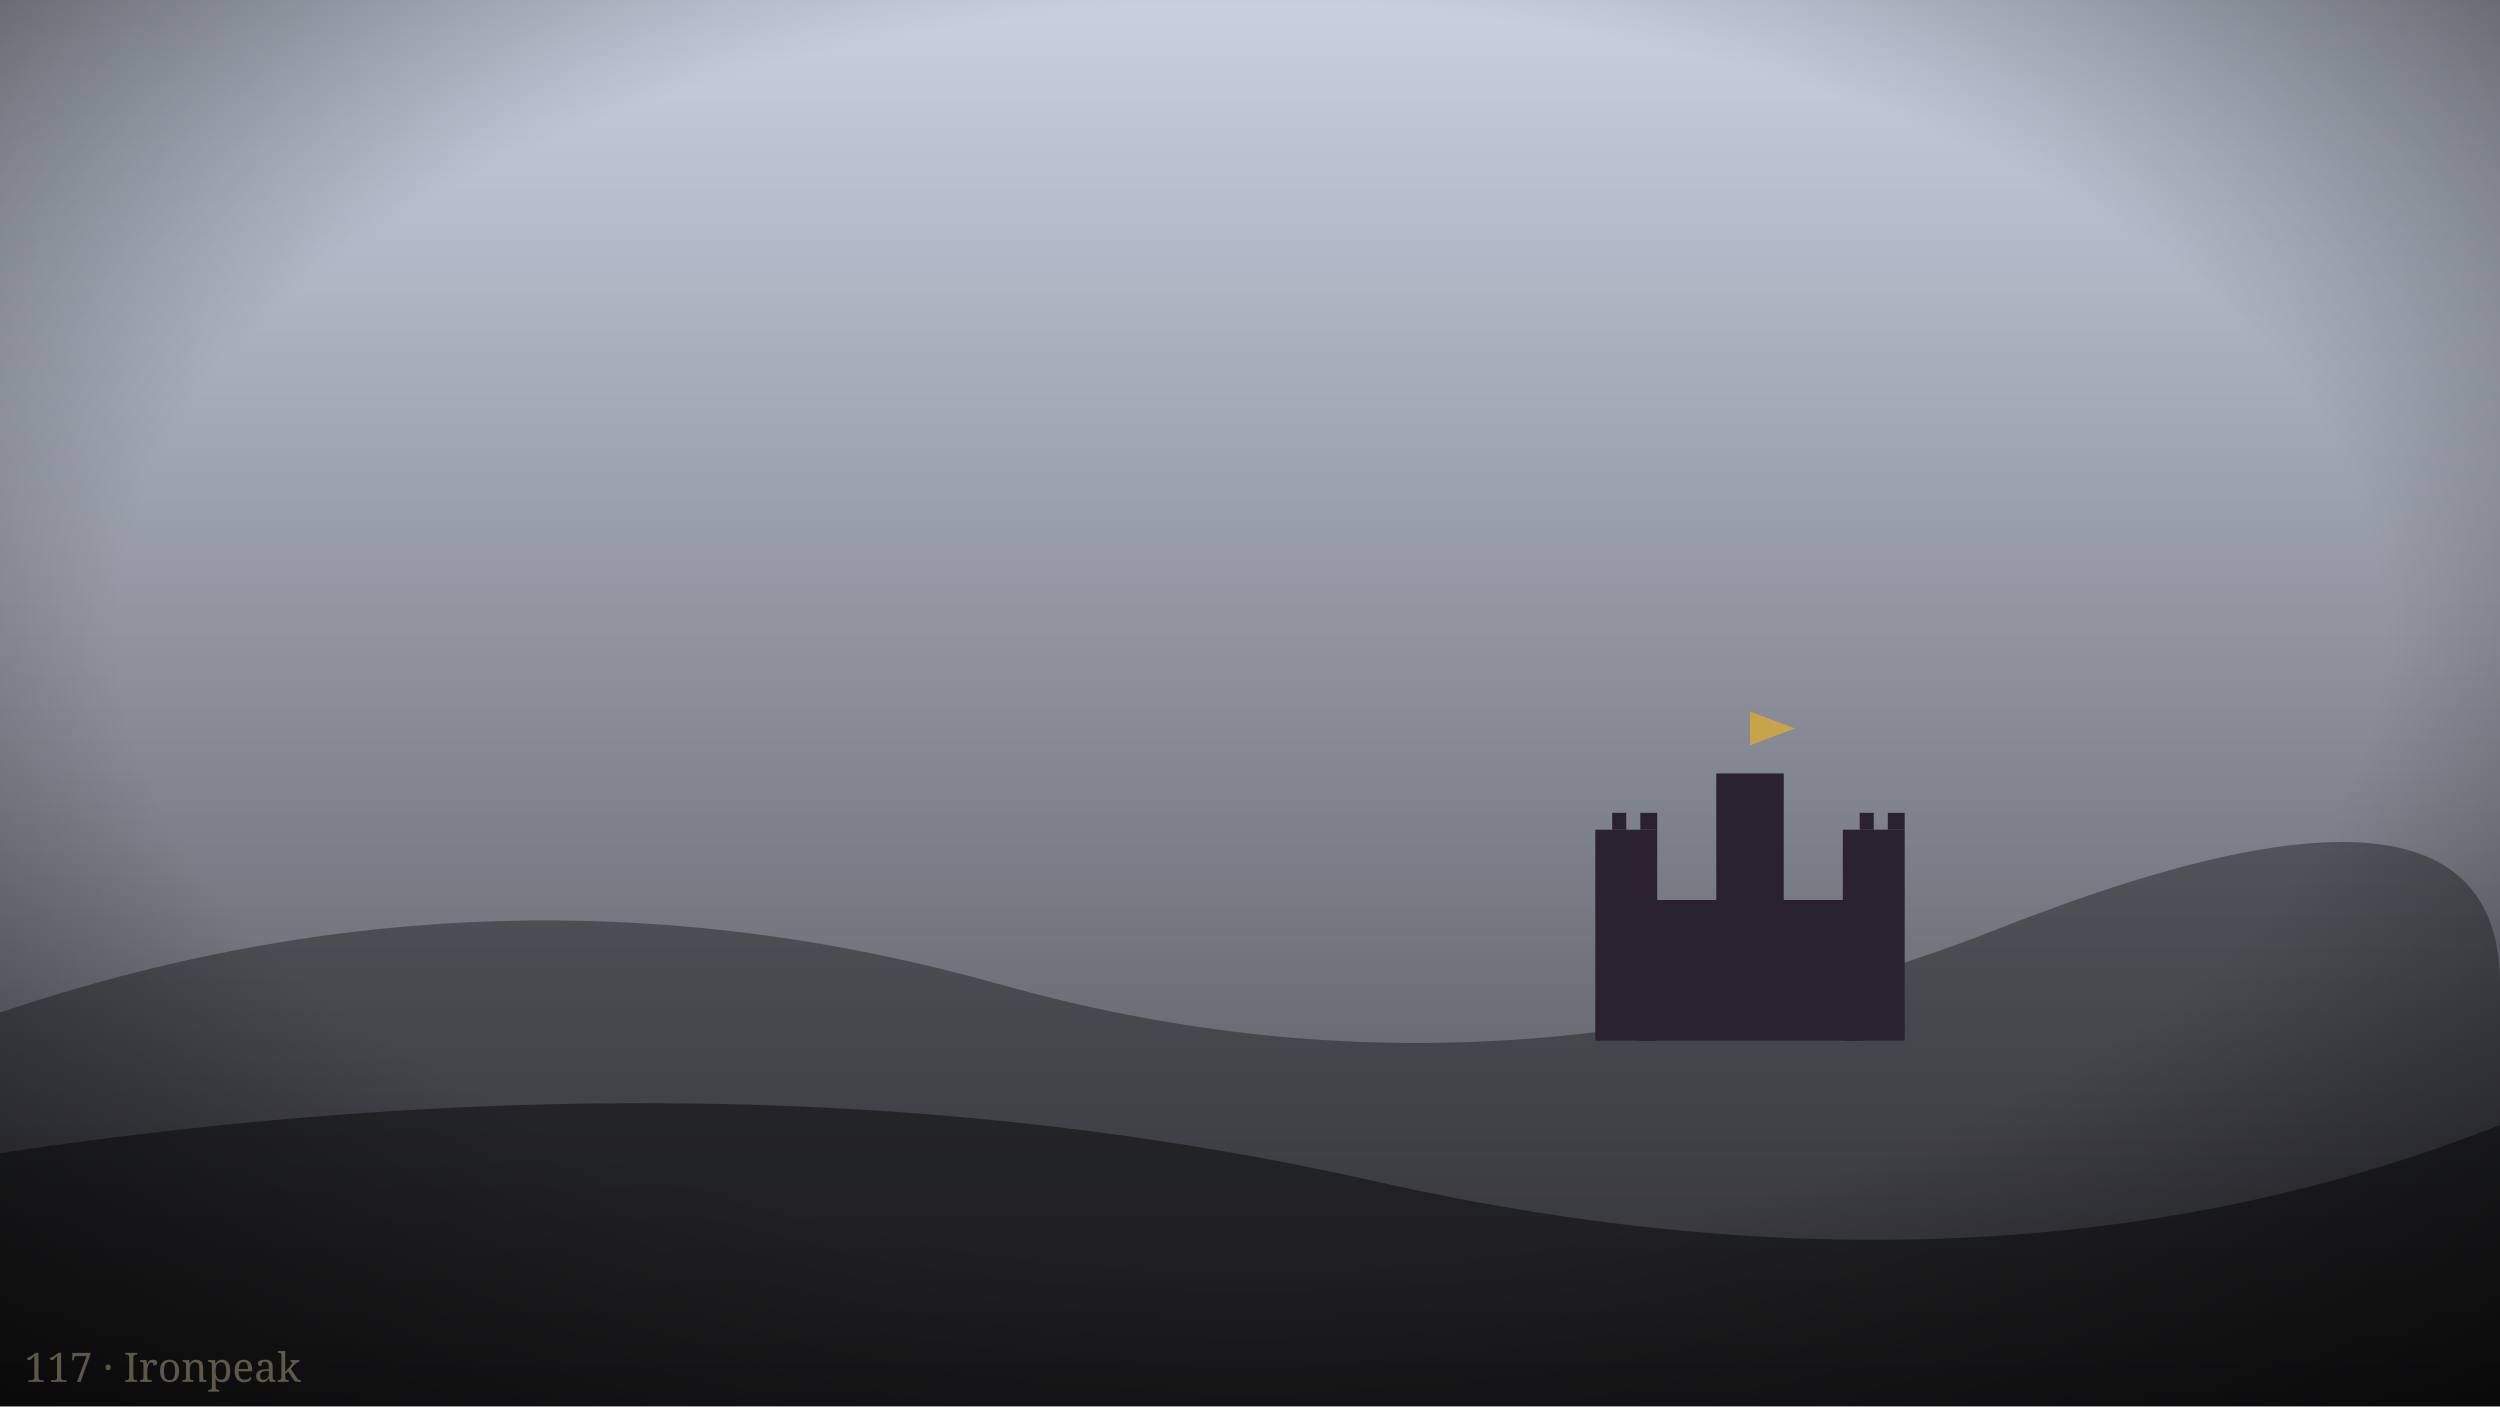
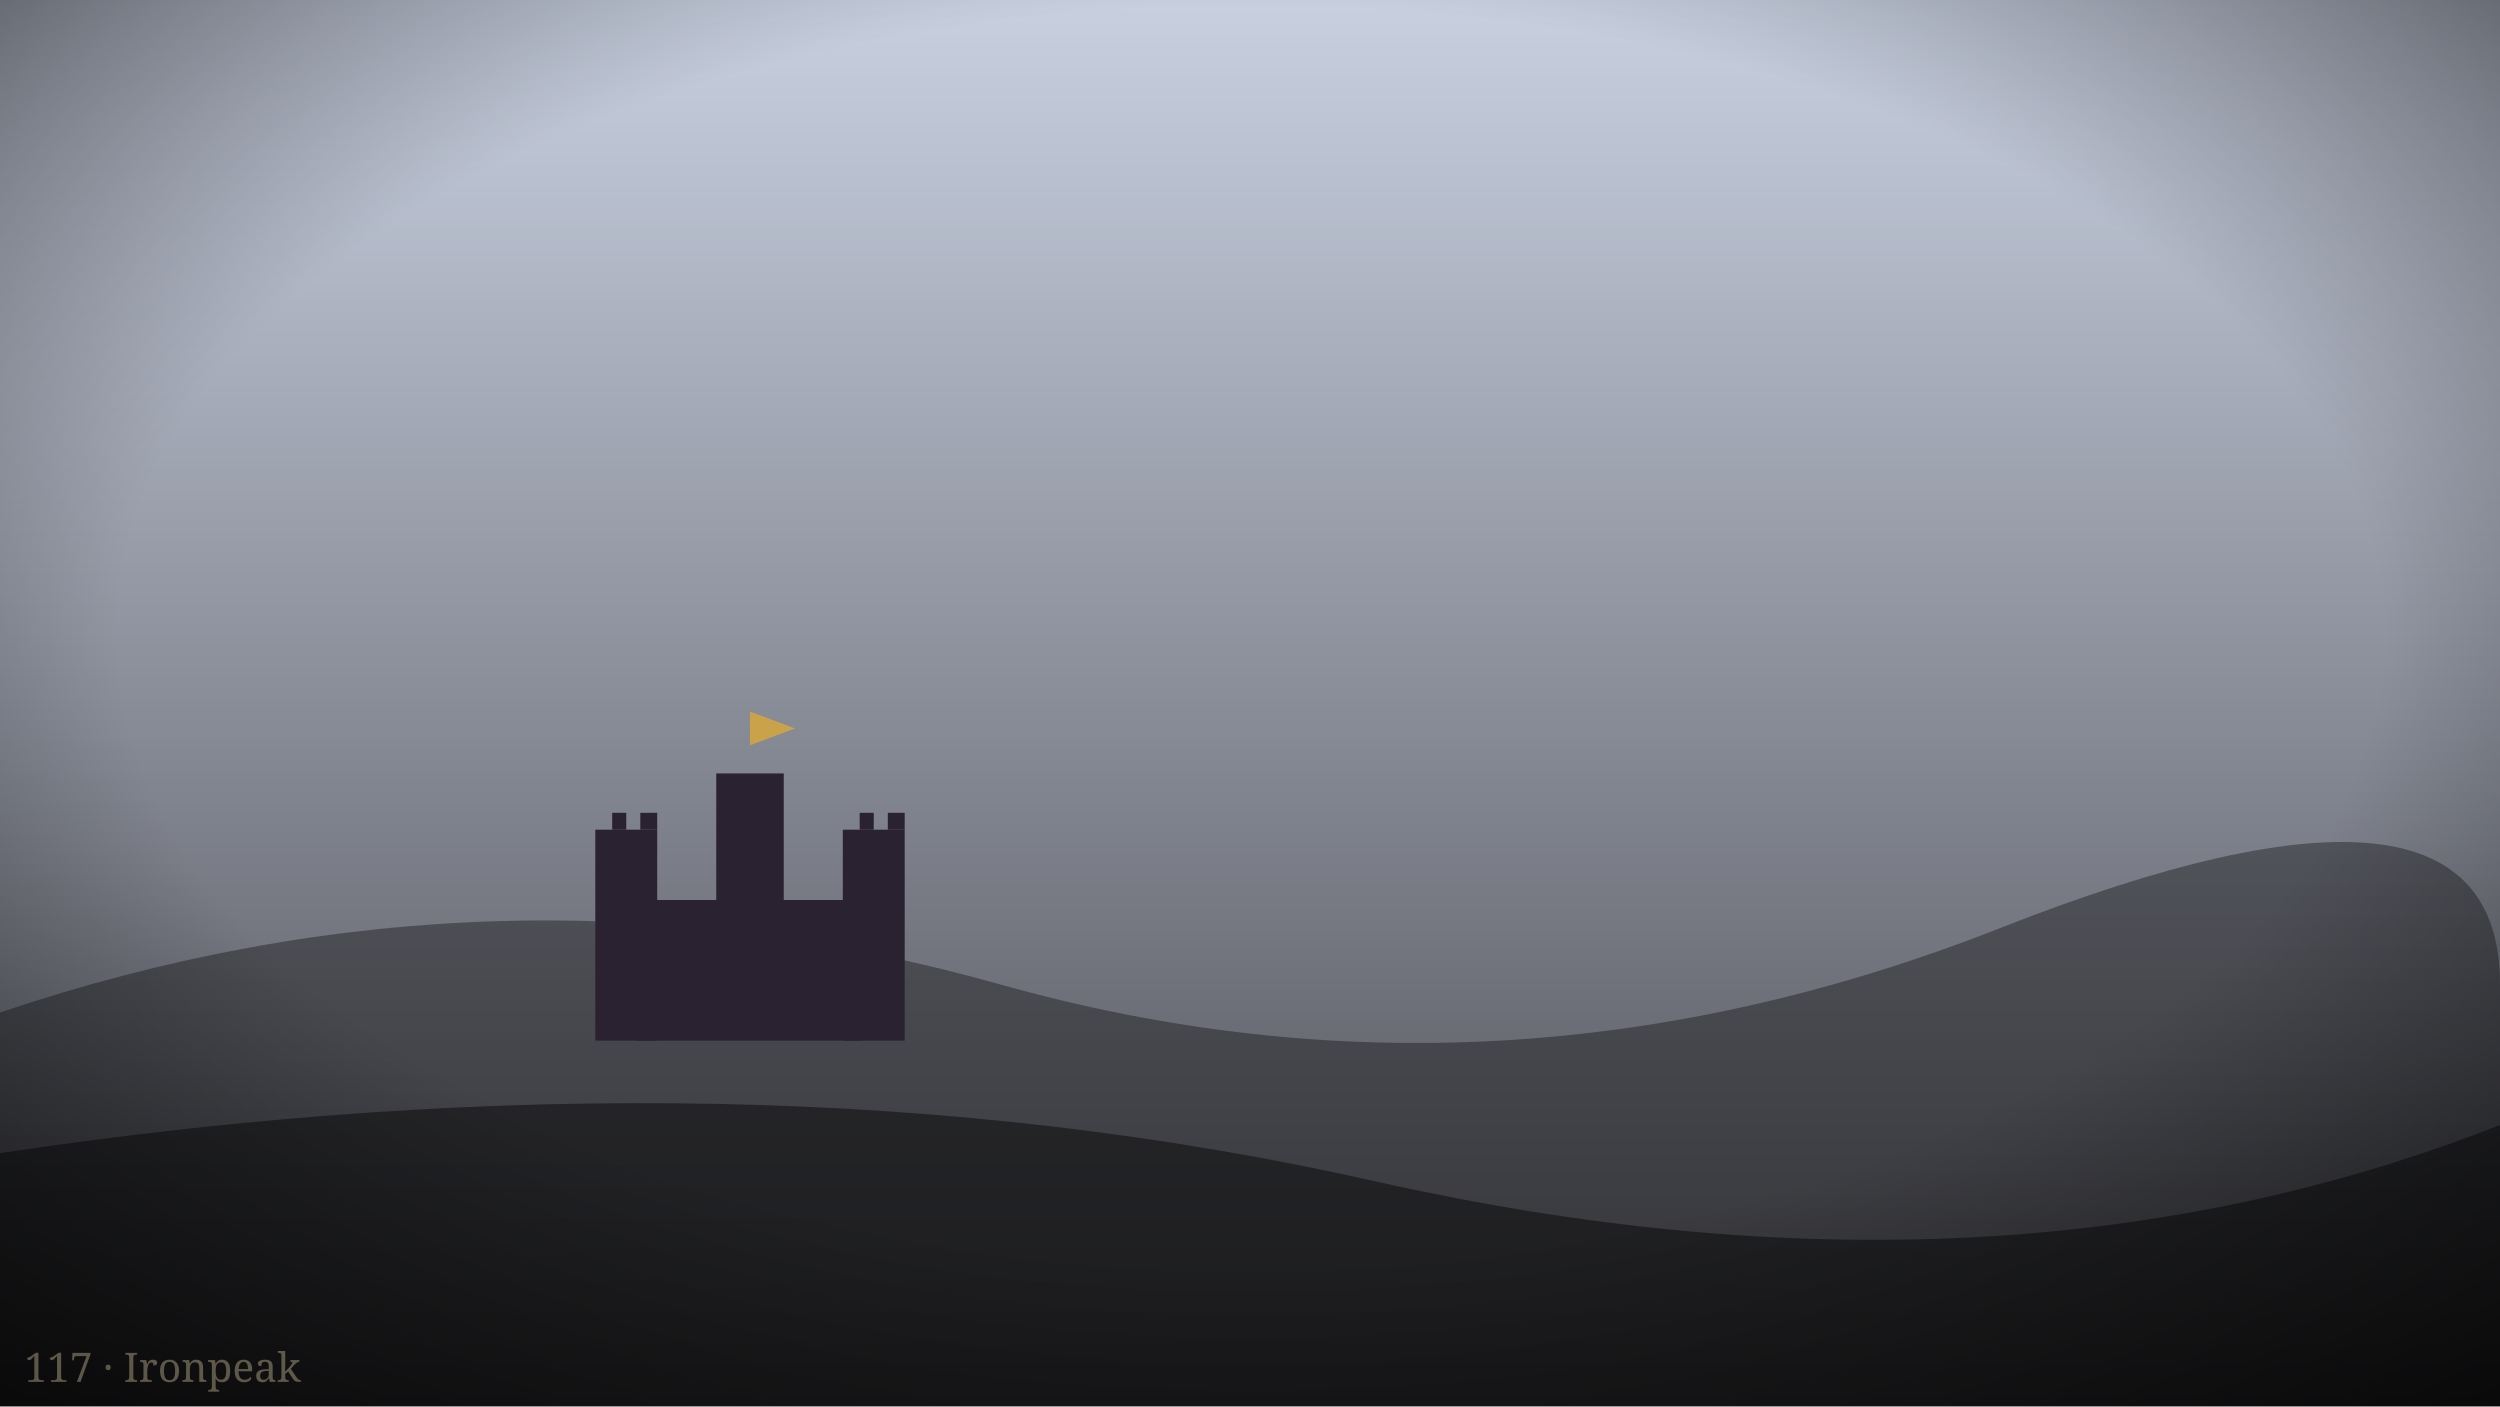
<svg xmlns="http://www.w3.org/2000/svg" viewBox="0 0 800 450" width="800" height="450">
  <defs>
    <linearGradient id="g" x1="0" y1="0" x2="0" y2="1">
      <stop offset="0" stop-color="#c8d0e0" />
      <stop offset="1" stop-color="#4a4a50" />
    </linearGradient>
    <radialGradient id="v" cx="0.5" cy="0.45" r="0.75">
      <stop offset="0.6" stop-color="#000" stop-opacity="0" />
      <stop offset="1" stop-color="#000" stop-opacity="0.65" />
    </radialGradient>
  </defs>
  <rect width="800" height="450" fill="url(#g)" />
  <path d="M0 324 Q 160 270 320 315 T 640 297 T 800 315 V 450 H 0 Z" fill="#000" fill-opacity="0.35" />
  <path d="M0 369 Q 240 333 440 378 T 800 360 V 450 H 0 Z" fill="#000" fill-opacity="0.45" />
-   <g transform="translate(560 315) scale(0.9)" fill="#2a2230">
+   <g transform="translate(240 315) scale(0.9)" fill="#2a2230">
    <rect x="-40" y="-30" width="80" height="50" />
    <rect x="-55" y="-55" width="22" height="75" />
    <rect x="33" y="-55" width="22" height="75" />
    <rect x="-12" y="-75" width="24" height="45" />
    <path d="M-55 -55 h6 v-6 h5 v6 h5 v-6 h6 v6 M33 -55 h6 v-6 h5 v6 h5 v-6 h6 v6" />
    <path d="M0 -75 v-22 l16 6 -16 6" fill="#c9a24a" />
  </g>
  <rect width="800" height="450" fill="url(#v)" />
  <text x="7.8" y="442.2" font-family="Georgia,serif" font-size="13" fill="#f3e3b5" fill-opacity="0.35">117 · Ironpeak</text>
</svg>
